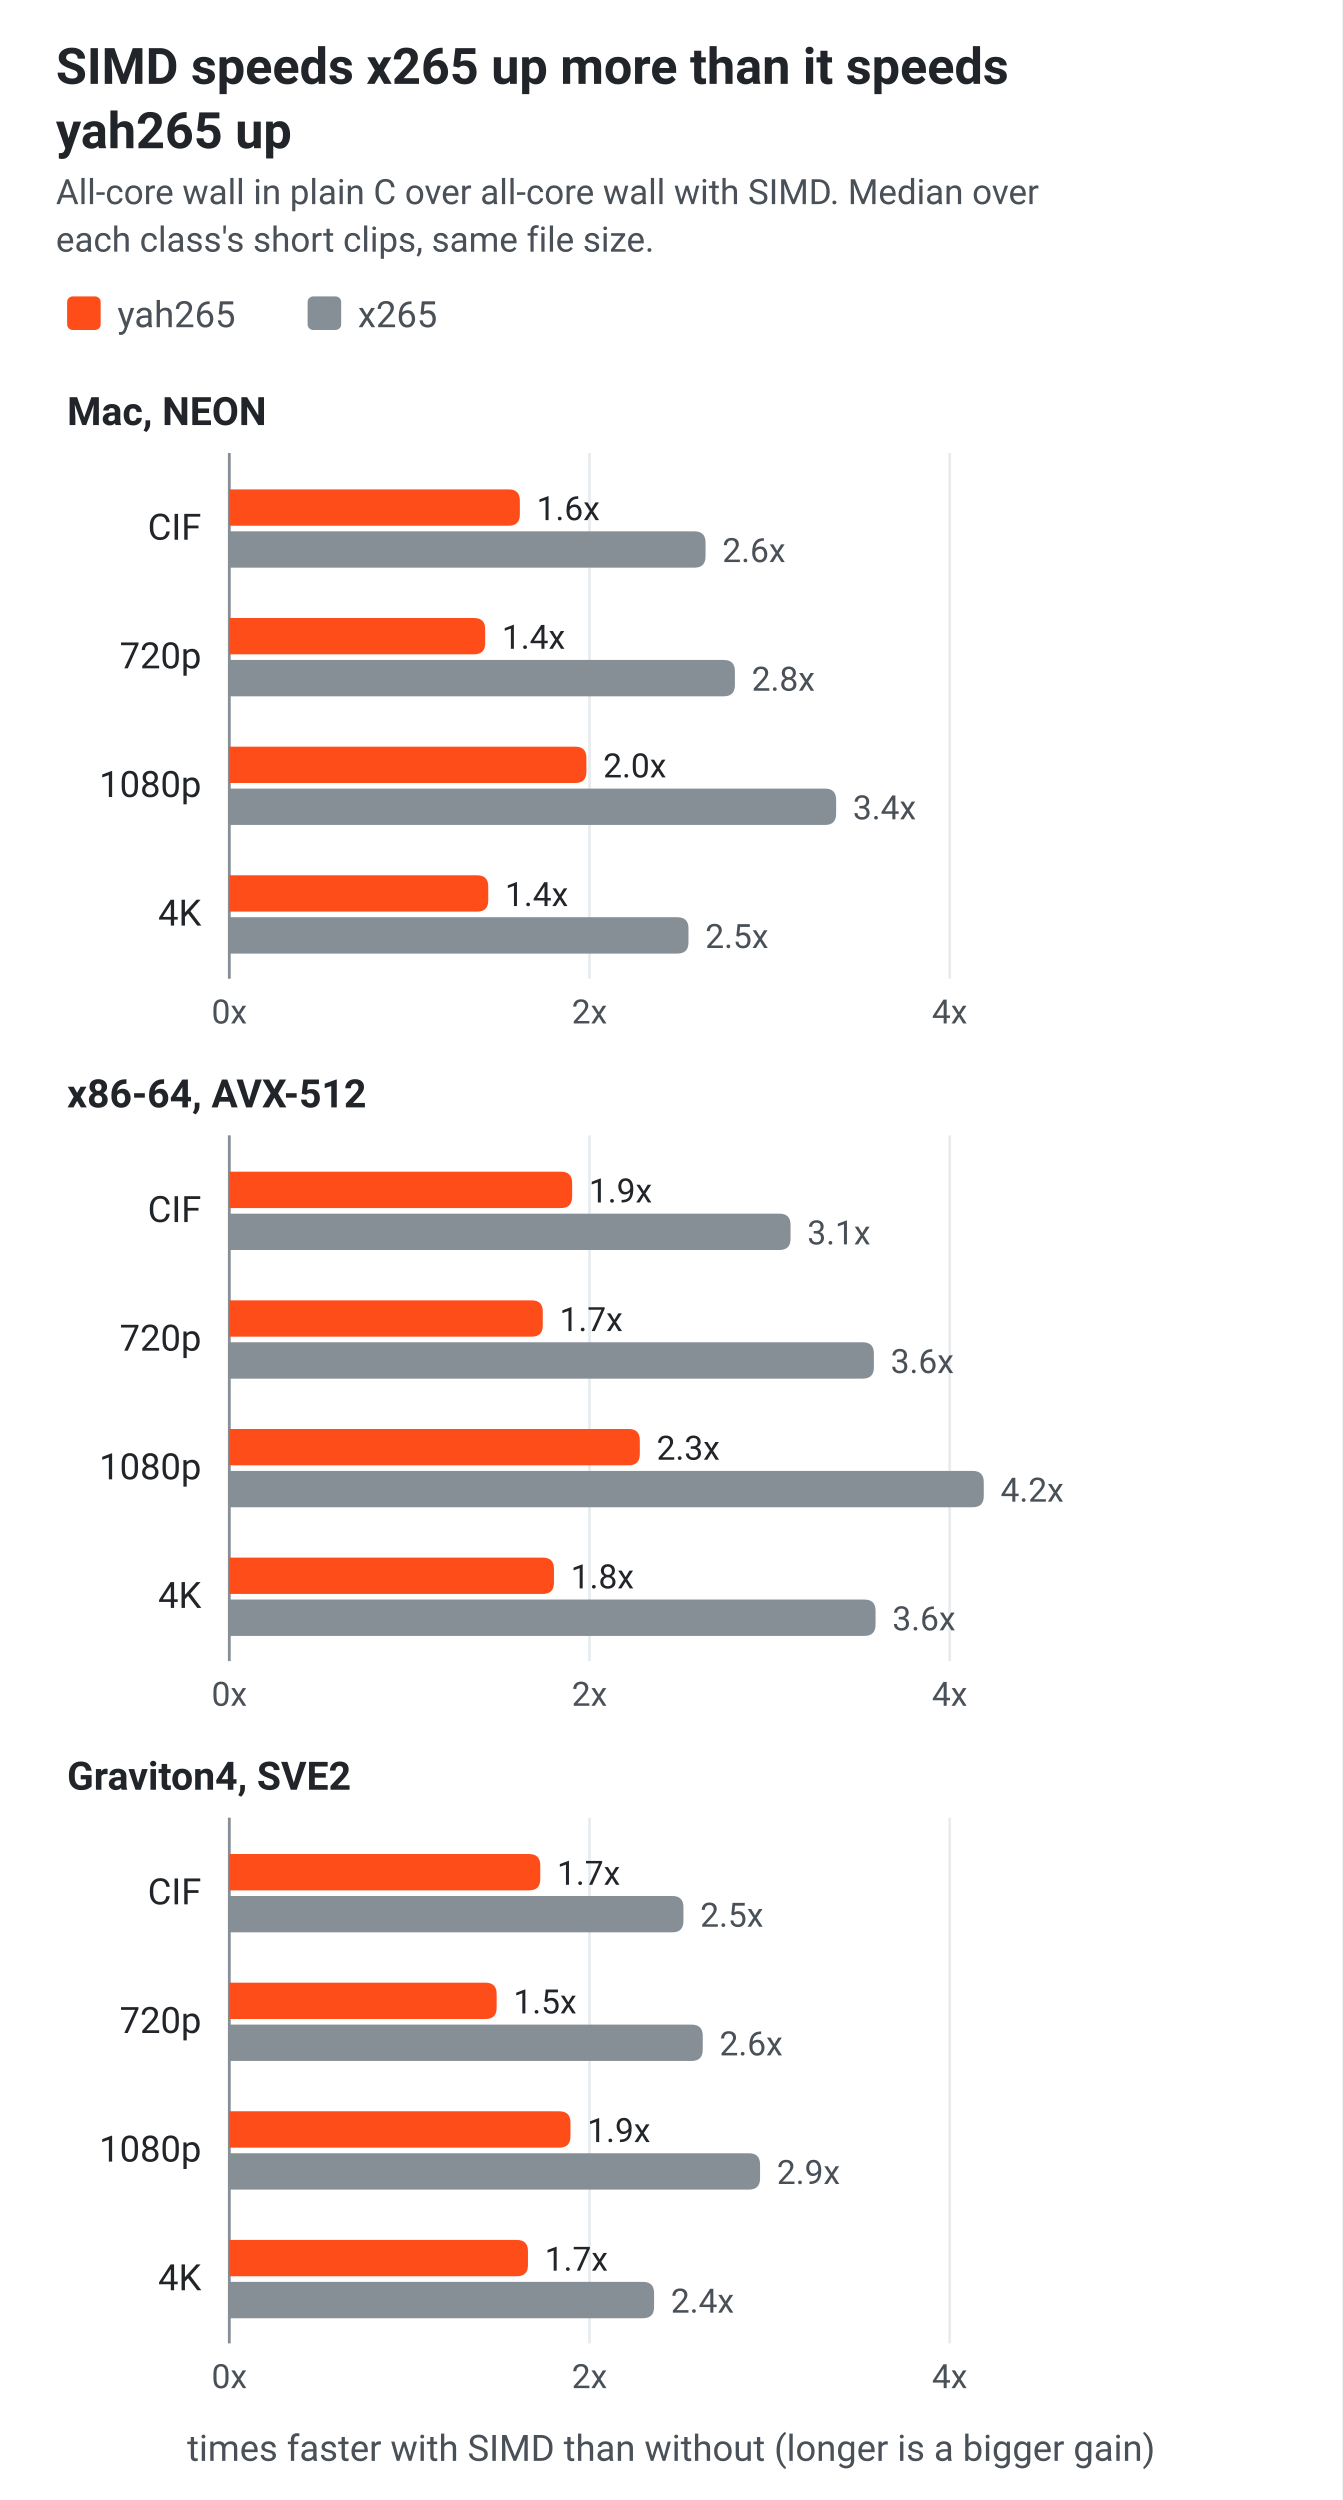
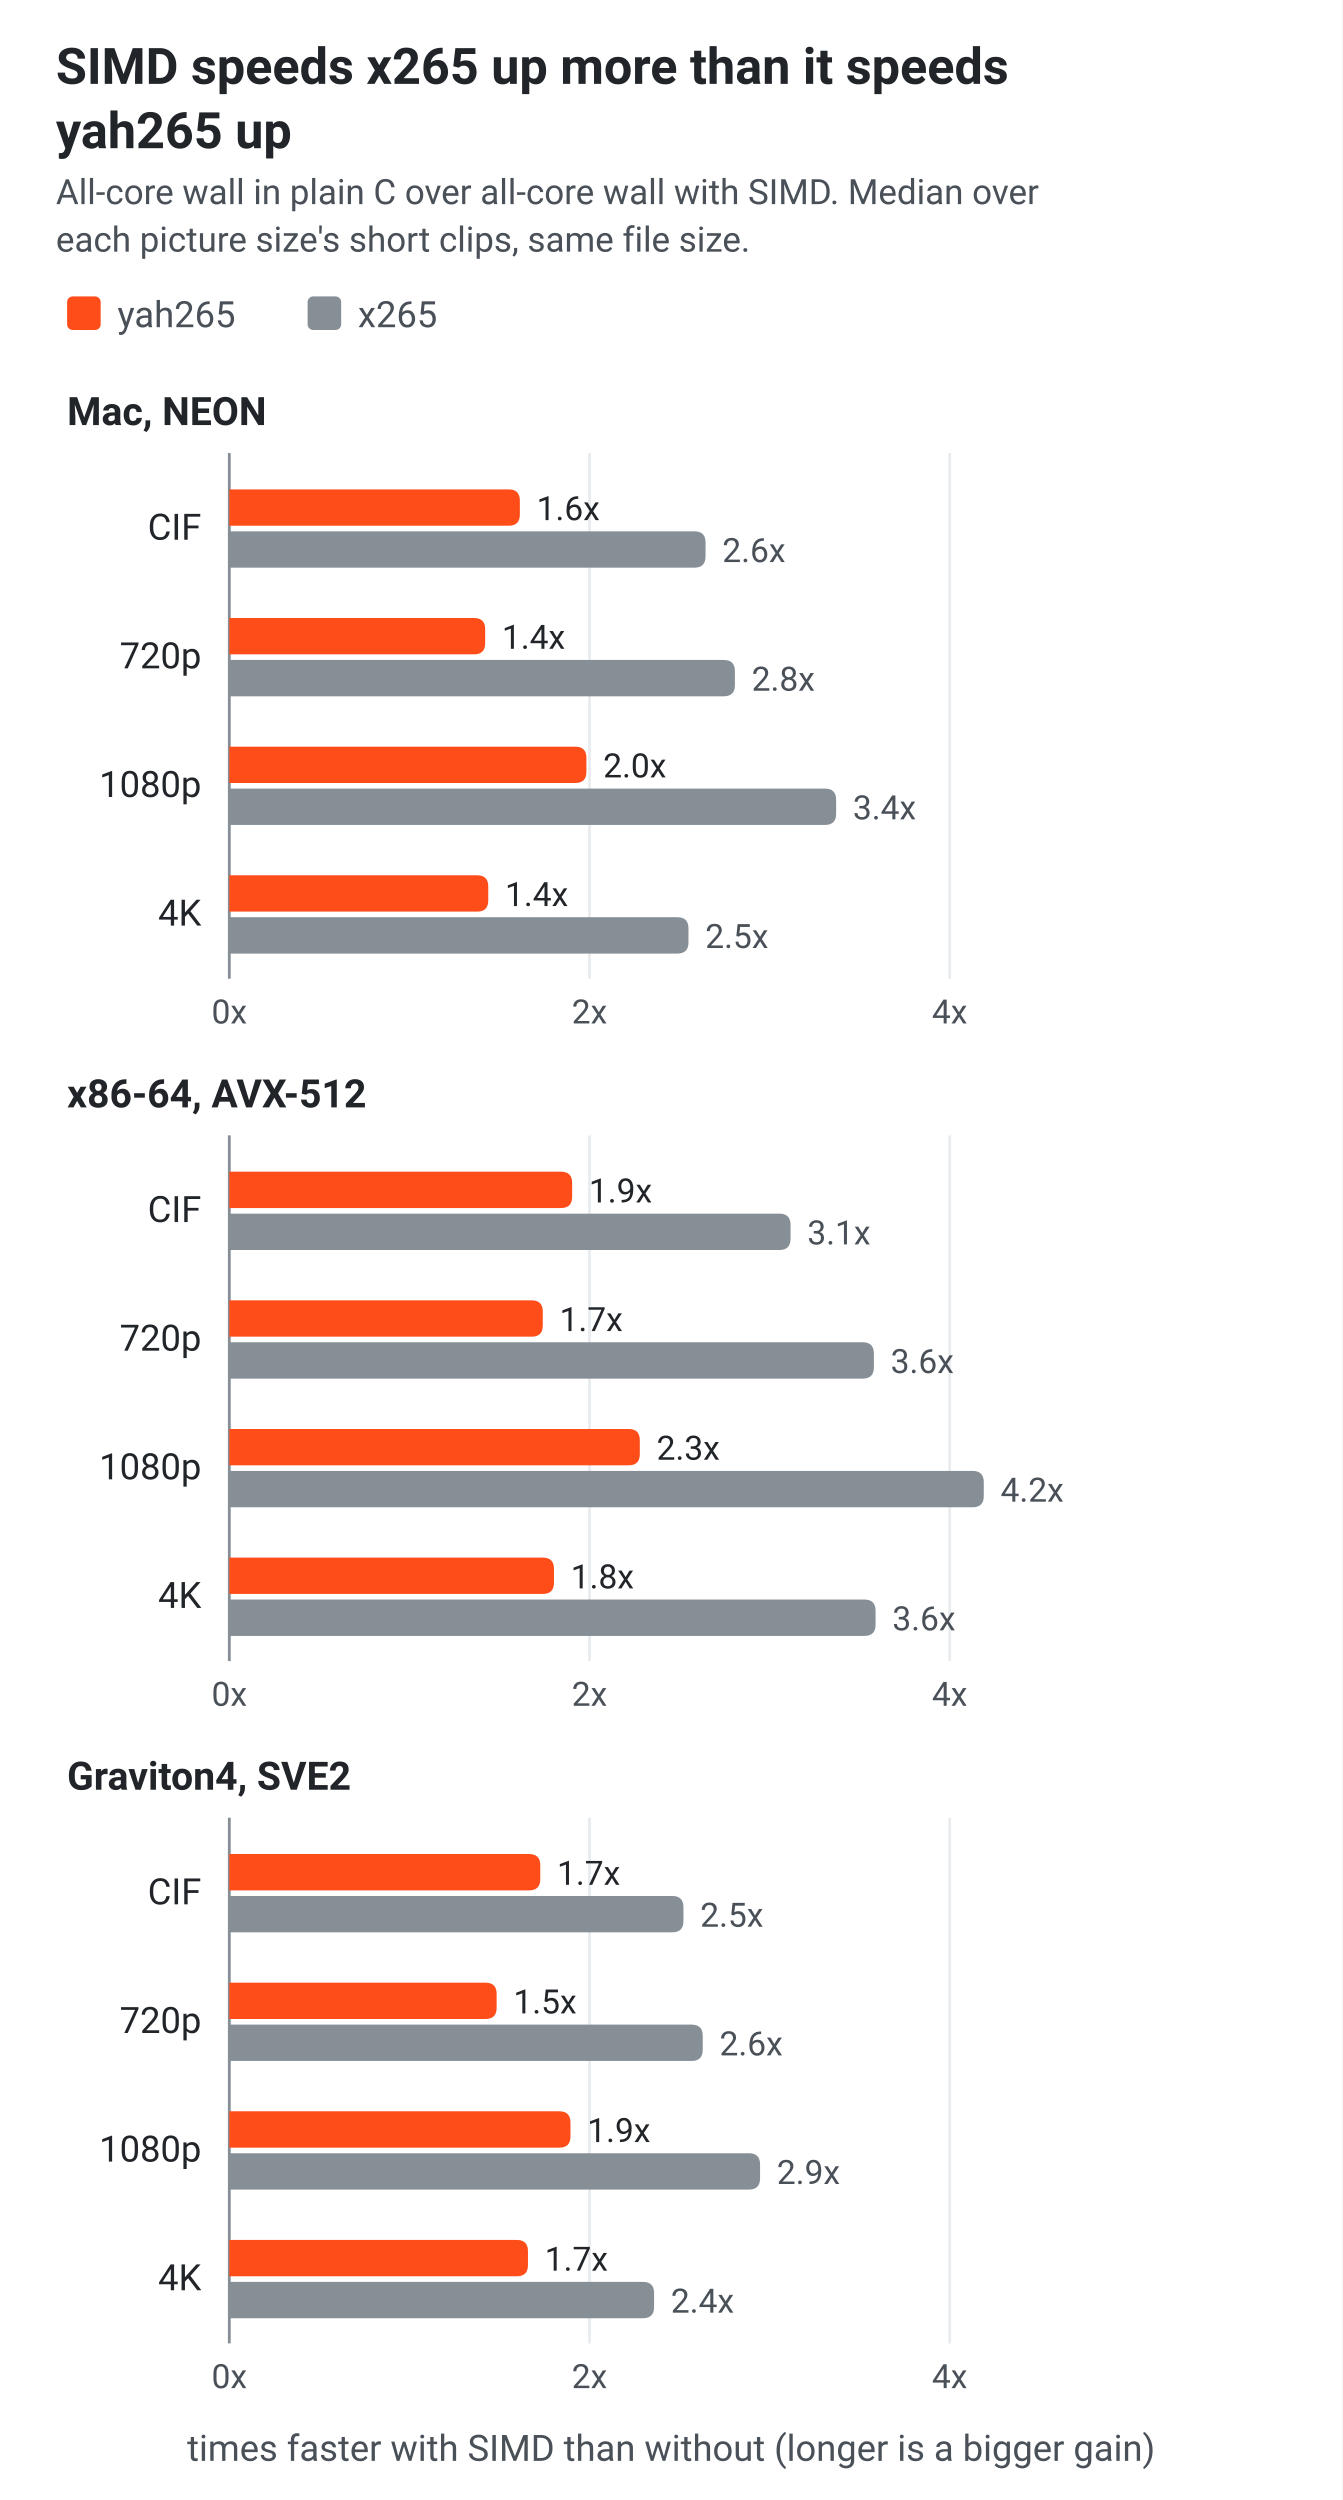
<svg xmlns="http://www.w3.org/2000/svg" width="480" height="894" viewBox="0 0 480 894" role="img">
  <style>
.bg{fill:#ffffff}.t1{fill:#212529}.t2{fill:#495057}.grid{stroke:#e9ecef}
.base{stroke:#868e96}.ring{stroke:#ffffff}.med{stroke:#212529}.band{fill:#f1f3f5}
.s1{fill:#ff4d1a}.s2{fill:#00919a}.s3{fill:#6250d6}.sx{fill:#868e96}
.l1{stroke:#ff4d1a}.l2{stroke:#00919a}.l3{stroke:#6250d6}.lx{stroke:#868e96}.span{stroke:#dee2e6}
.note{fill:#b8330a}.wash{fill:#ffe8dc}
text{font-family:system-ui,-apple-system,"Segoe UI",Roboto,Helvetica,Arial,sans-serif}
@media (prefers-color-scheme:dark){
.bg{fill:#1b1c1e}.t1{fill:#e9ecee}.t2{fill:#b6bcc1}.grid{stroke:#2e3135}
.base{stroke:#8f959a}.ring{stroke:#1b1c1e}.med{stroke:#e9ecee}.band{fill:#23262a}
.s1{fill:#ff4d1a}.s2{fill:#12a3ad}.s3{fill:#9085e9}.sx{fill:#8f959a}
.l1{stroke:#ff4d1a}.l2{stroke:#12a3ad}.l3{stroke:#9085e9}.lx{stroke:#8f959a}.span{stroke:#3a3e43}
.note{fill:#ff8a5c}.wash{fill:#45200f}}
</style>
  <rect width="100%" height="100%" class="bg" />
  <text x="20" y="30" font-size="18" class="t1" font-weight="600">SIMD speeds x265 up more than it speeds</text>
  <text x="20" y="53" font-size="18" class="t1" font-weight="600">yah265 up</text>
  <text x="20" y="73" font-size="12.5" class="t2">All-core wall in plain C over all-core wall with SIMD. Median over</text>
-   <text x="20" y="90" font-size="12.5" class="t2">each class's short clips, same file size.</text>
+   <text x="20" y="90" font-size="12.5" class="t2">each picture size's short clips, same file size.</text>
  <g transform="translate(0 26)">
    <rect x="24" y="80" width="12" height="12" rx="2" class="s1" />
    <text x="42.0" y="91.0" font-size="13" class="t2" text-anchor="start">yah265</text>
    <rect x="110" y="80" width="12" height="12" rx="2" class="sx" />
    <text x="128.0" y="91.0" font-size="13" class="t2" text-anchor="start">x265</text>
    <text x="24.0" y="126.0" font-size="14" class="t1" text-anchor="start" font-weight="600">Mac, NEON</text>
    <line x1="82.0" y1="136" x2="82.0" y2="324" class="base" />
    <text x="82.0" y="340.0" font-size="12" class="t2" text-anchor="middle">0x</text>
    <line x1="210.8" y1="136" x2="210.8" y2="324" class="grid" />
    <text x="210.8" y="340.0" font-size="12" class="t2" text-anchor="middle">2x</text>
    <line x1="339.6" y1="136" x2="339.6" y2="324" class="grid" />
    <text x="339.6" y="340.0" font-size="12" class="t2" text-anchor="middle">4x</text>
    <text x="72.0" y="167.0" font-size="13" class="t1" text-anchor="end">CIF</text>
    <path d="M82.0,149.0 H181.9 Q185.9,149.0 185.9,153.0 V158.0 Q185.9,162.0 181.9,162.0 H82.0 Z" class="s1" />
    <path d="M82.0,164.0 H248.3 Q252.3,164.0 252.3,168.0 V173.0 Q252.3,177.0 248.3,177.0 H82.0 Z" class="sx" />
    <text x="191.9" y="160.0" font-size="12" class="t1" text-anchor="start">1.6x</text>
    <text x="258.3" y="175.0" font-size="12" class="t2" text-anchor="start">2.6x</text>
    <text x="72.0" y="213.0" font-size="13" class="t1" text-anchor="end">720p</text>
    <path d="M82.0,195.0 H169.5 Q173.5,195.0 173.5,199.0 V204.0 Q173.5,208.0 169.5,208.0 H82.0 Z" class="s1" />
    <path d="M82.0,210.0 H258.8 Q262.8,210.0 262.8,214.0 V219.0 Q262.8,223.0 258.8,223.0 H82.0 Z" class="sx" />
    <text x="179.5" y="206.0" font-size="12" class="t1" text-anchor="start">1.4x</text>
    <text x="268.8" y="221.0" font-size="12" class="t2" text-anchor="start">2.8x</text>
    <text x="72.0" y="259.0" font-size="13" class="t1" text-anchor="end">1080p</text>
    <path d="M82.0,241.0 H205.7 Q209.7,241.0 209.7,245.0 V250.0 Q209.7,254.0 205.7,254.0 H82.0 Z" class="s1" />
    <path d="M82.0,256.0 H295.0 Q299.0,256.0 299.0,260.0 V265.0 Q299.0,269.0 295.0,269.0 H82.0 Z" class="sx" />
    <text x="215.7" y="252.0" font-size="12" class="t1" text-anchor="start">2.0x</text>
    <text x="305.0" y="267.0" font-size="12" class="t2" text-anchor="start">3.4x</text>
    <text x="72.0" y="305.0" font-size="13" class="t1" text-anchor="end">4K</text>
    <path d="M82.0,287.0 H170.6 Q174.6,287.0 174.6,291.0 V296.0 Q174.6,300.0 170.6,300.0 H82.0 Z" class="s1" />
    <path d="M82.0,302.0 H242.2 Q246.2,302.0 246.2,306.0 V311.0 Q246.2,315.0 242.2,315.0 H82.0 Z" class="sx" />
    <text x="180.6" y="298.0" font-size="12" class="t1" text-anchor="start">1.4x</text>
    <text x="252.2" y="313.0" font-size="12" class="t2" text-anchor="start">2.5x</text>
    <text x="24.0" y="370.0" font-size="14" class="t1" text-anchor="start" font-weight="600">x86-64, AVX-512</text>
    <line x1="82.0" y1="380" x2="82.0" y2="568" class="base" />
    <text x="82.0" y="584.0" font-size="12" class="t2" text-anchor="middle">0x</text>
    <line x1="210.8" y1="380" x2="210.8" y2="568" class="grid" />
    <text x="210.8" y="584.0" font-size="12" class="t2" text-anchor="middle">2x</text>
    <line x1="339.6" y1="380" x2="339.6" y2="568" class="grid" />
    <text x="339.6" y="584.0" font-size="12" class="t2" text-anchor="middle">4x</text>
    <text x="72.0" y="411.0" font-size="13" class="t1" text-anchor="end">CIF</text>
    <path d="M82.0,393.0 H200.6 Q204.6,393.0 204.6,397.0 V402.0 Q204.6,406.0 200.6,406.0 H82.0 Z" class="s1" />
    <path d="M82.0,408.0 H278.7 Q282.7,408.0 282.7,412.0 V417.0 Q282.7,421.0 278.7,421.0 H82.0 Z" class="sx" />
    <text x="210.6" y="404.0" font-size="12" class="t1" text-anchor="start">1.9x</text>
    <text x="288.7" y="419.0" font-size="12" class="t2" text-anchor="start">3.1x</text>
    <text x="72.0" y="457.0" font-size="13" class="t1" text-anchor="end">720p</text>
    <path d="M82.0,439.0 H190.1 Q194.1,439.0 194.1,443.0 V448.0 Q194.1,452.0 190.1,452.0 H82.0 Z" class="s1" />
    <path d="M82.0,454.0 H308.5 Q312.5,454.0 312.5,458.0 V463.0 Q312.5,467.0 308.5,467.0 H82.0 Z" class="sx" />
    <text x="200.1" y="450.0" font-size="12" class="t1" text-anchor="start">1.7x</text>
    <text x="318.5" y="465.0" font-size="12" class="t2" text-anchor="start">3.6x</text>
    <text x="72.0" y="503.0" font-size="13" class="t1" text-anchor="end">1080p</text>
    <path d="M82.0,485.0 H224.8 Q228.8,485.0 228.8,489.0 V494.0 Q228.8,498.0 224.8,498.0 H82.0 Z" class="s1" />
    <path d="M82.0,500.0 H347.8 Q351.8,500.0 351.8,504.0 V509.0 Q351.8,513.0 347.8,513.0 H82.0 Z" class="sx" />
    <text x="234.8" y="496.0" font-size="12" class="t1" text-anchor="start">2.3x</text>
    <text x="357.8" y="511.0" font-size="12" class="t2" text-anchor="start">4.2x</text>
    <text x="72.0" y="549.0" font-size="13" class="t1" text-anchor="end">4K</text>
    <path d="M82.0,531.0 H194.1 Q198.1,531.0 198.1,535.0 V540.0 Q198.1,544.0 194.1,544.0 H82.0 Z" class="s1" />
    <path d="M82.0,546.0 H309.1 Q313.1,546.0 313.1,550.0 V555.0 Q313.1,559.0 309.1,559.0 H82.0 Z" class="sx" />
    <text x="204.1" y="542.0" font-size="12" class="t1" text-anchor="start">1.8x</text>
    <text x="319.1" y="557.0" font-size="12" class="t2" text-anchor="start">3.6x</text>
    <text x="24.0" y="614.0" font-size="14" class="t1" text-anchor="start" font-weight="600">Graviton4, SVE2</text>
    <line x1="82.0" y1="624" x2="82.0" y2="812" class="base" />
    <text x="82.0" y="828.0" font-size="12" class="t2" text-anchor="middle">0x</text>
    <line x1="210.8" y1="624" x2="210.8" y2="812" class="grid" />
    <text x="210.8" y="828.0" font-size="12" class="t2" text-anchor="middle">2x</text>
    <line x1="339.6" y1="624" x2="339.6" y2="812" class="grid" />
    <text x="339.6" y="828.0" font-size="12" class="t2" text-anchor="middle">4x</text>
    <text x="72.0" y="655.0" font-size="13" class="t1" text-anchor="end">CIF</text>
    <path d="M82.0,637.0 H189.2 Q193.2,637.0 193.2,641.0 V646.0 Q193.2,650.0 189.2,650.0 H82.0 Z" class="s1" />
    <path d="M82.0,652.0 H240.4 Q244.4,652.0 244.4,656.0 V661.0 Q244.4,665.0 240.4,665.0 H82.0 Z" class="sx" />
    <text x="199.2" y="648.0" font-size="12" class="t1" text-anchor="start">1.7x</text>
    <text x="250.4" y="663.0" font-size="12" class="t2" text-anchor="start">2.5x</text>
    <text x="72.0" y="701.0" font-size="13" class="t1" text-anchor="end">720p</text>
    <path d="M82.0,683.0 H173.6 Q177.6,683.0 177.6,687.0 V692.0 Q177.6,696.0 173.6,696.0 H82.0 Z" class="s1" />
    <path d="M82.0,698.0 H247.3 Q251.3,698.0 251.3,702.0 V707.0 Q251.3,711.0 247.3,711.0 H82.0 Z" class="sx" />
    <text x="183.6" y="694.0" font-size="12" class="t1" text-anchor="start">1.5x</text>
    <text x="257.3" y="709.0" font-size="12" class="t2" text-anchor="start">2.6x</text>
    <text x="72.0" y="747.0" font-size="13" class="t1" text-anchor="end">1080p</text>
    <path d="M82.0,729.0 H200.0 Q204.0,729.0 204.0,733.0 V738.0 Q204.0,742.0 200.0,742.0 H82.0 Z" class="s1" />
    <path d="M82.0,744.0 H267.8 Q271.8,744.0 271.8,748.0 V753.0 Q271.8,757.0 267.8,757.0 H82.0 Z" class="sx" />
    <text x="210.0" y="740.0" font-size="12" class="t1" text-anchor="start">1.9x</text>
    <text x="277.8" y="755.0" font-size="12" class="t2" text-anchor="start">2.9x</text>
    <text x="72.0" y="793.0" font-size="13" class="t1" text-anchor="end">4K</text>
    <path d="M82.0,775.0 H184.8 Q188.8,775.0 188.8,779.0 V784.0 Q188.8,788.0 184.8,788.0 H82.0 Z" class="s1" />
    <path d="M82.0,790.0 H229.9 Q233.9,790.0 233.9,794.0 V799.0 Q233.9,803.0 229.9,803.0 H82.0 Z" class="sx" />
    <text x="194.8" y="786.0" font-size="12" class="t1" text-anchor="start">1.7x</text>
    <text x="239.9" y="801.0" font-size="12" class="t2" text-anchor="start">2.4x</text>
    <text x="240.0" y="854.0" font-size="13" class="t2" text-anchor="middle">times faster with SIMD than without (longer is a bigger gain)</text>
  </g>
</svg>
